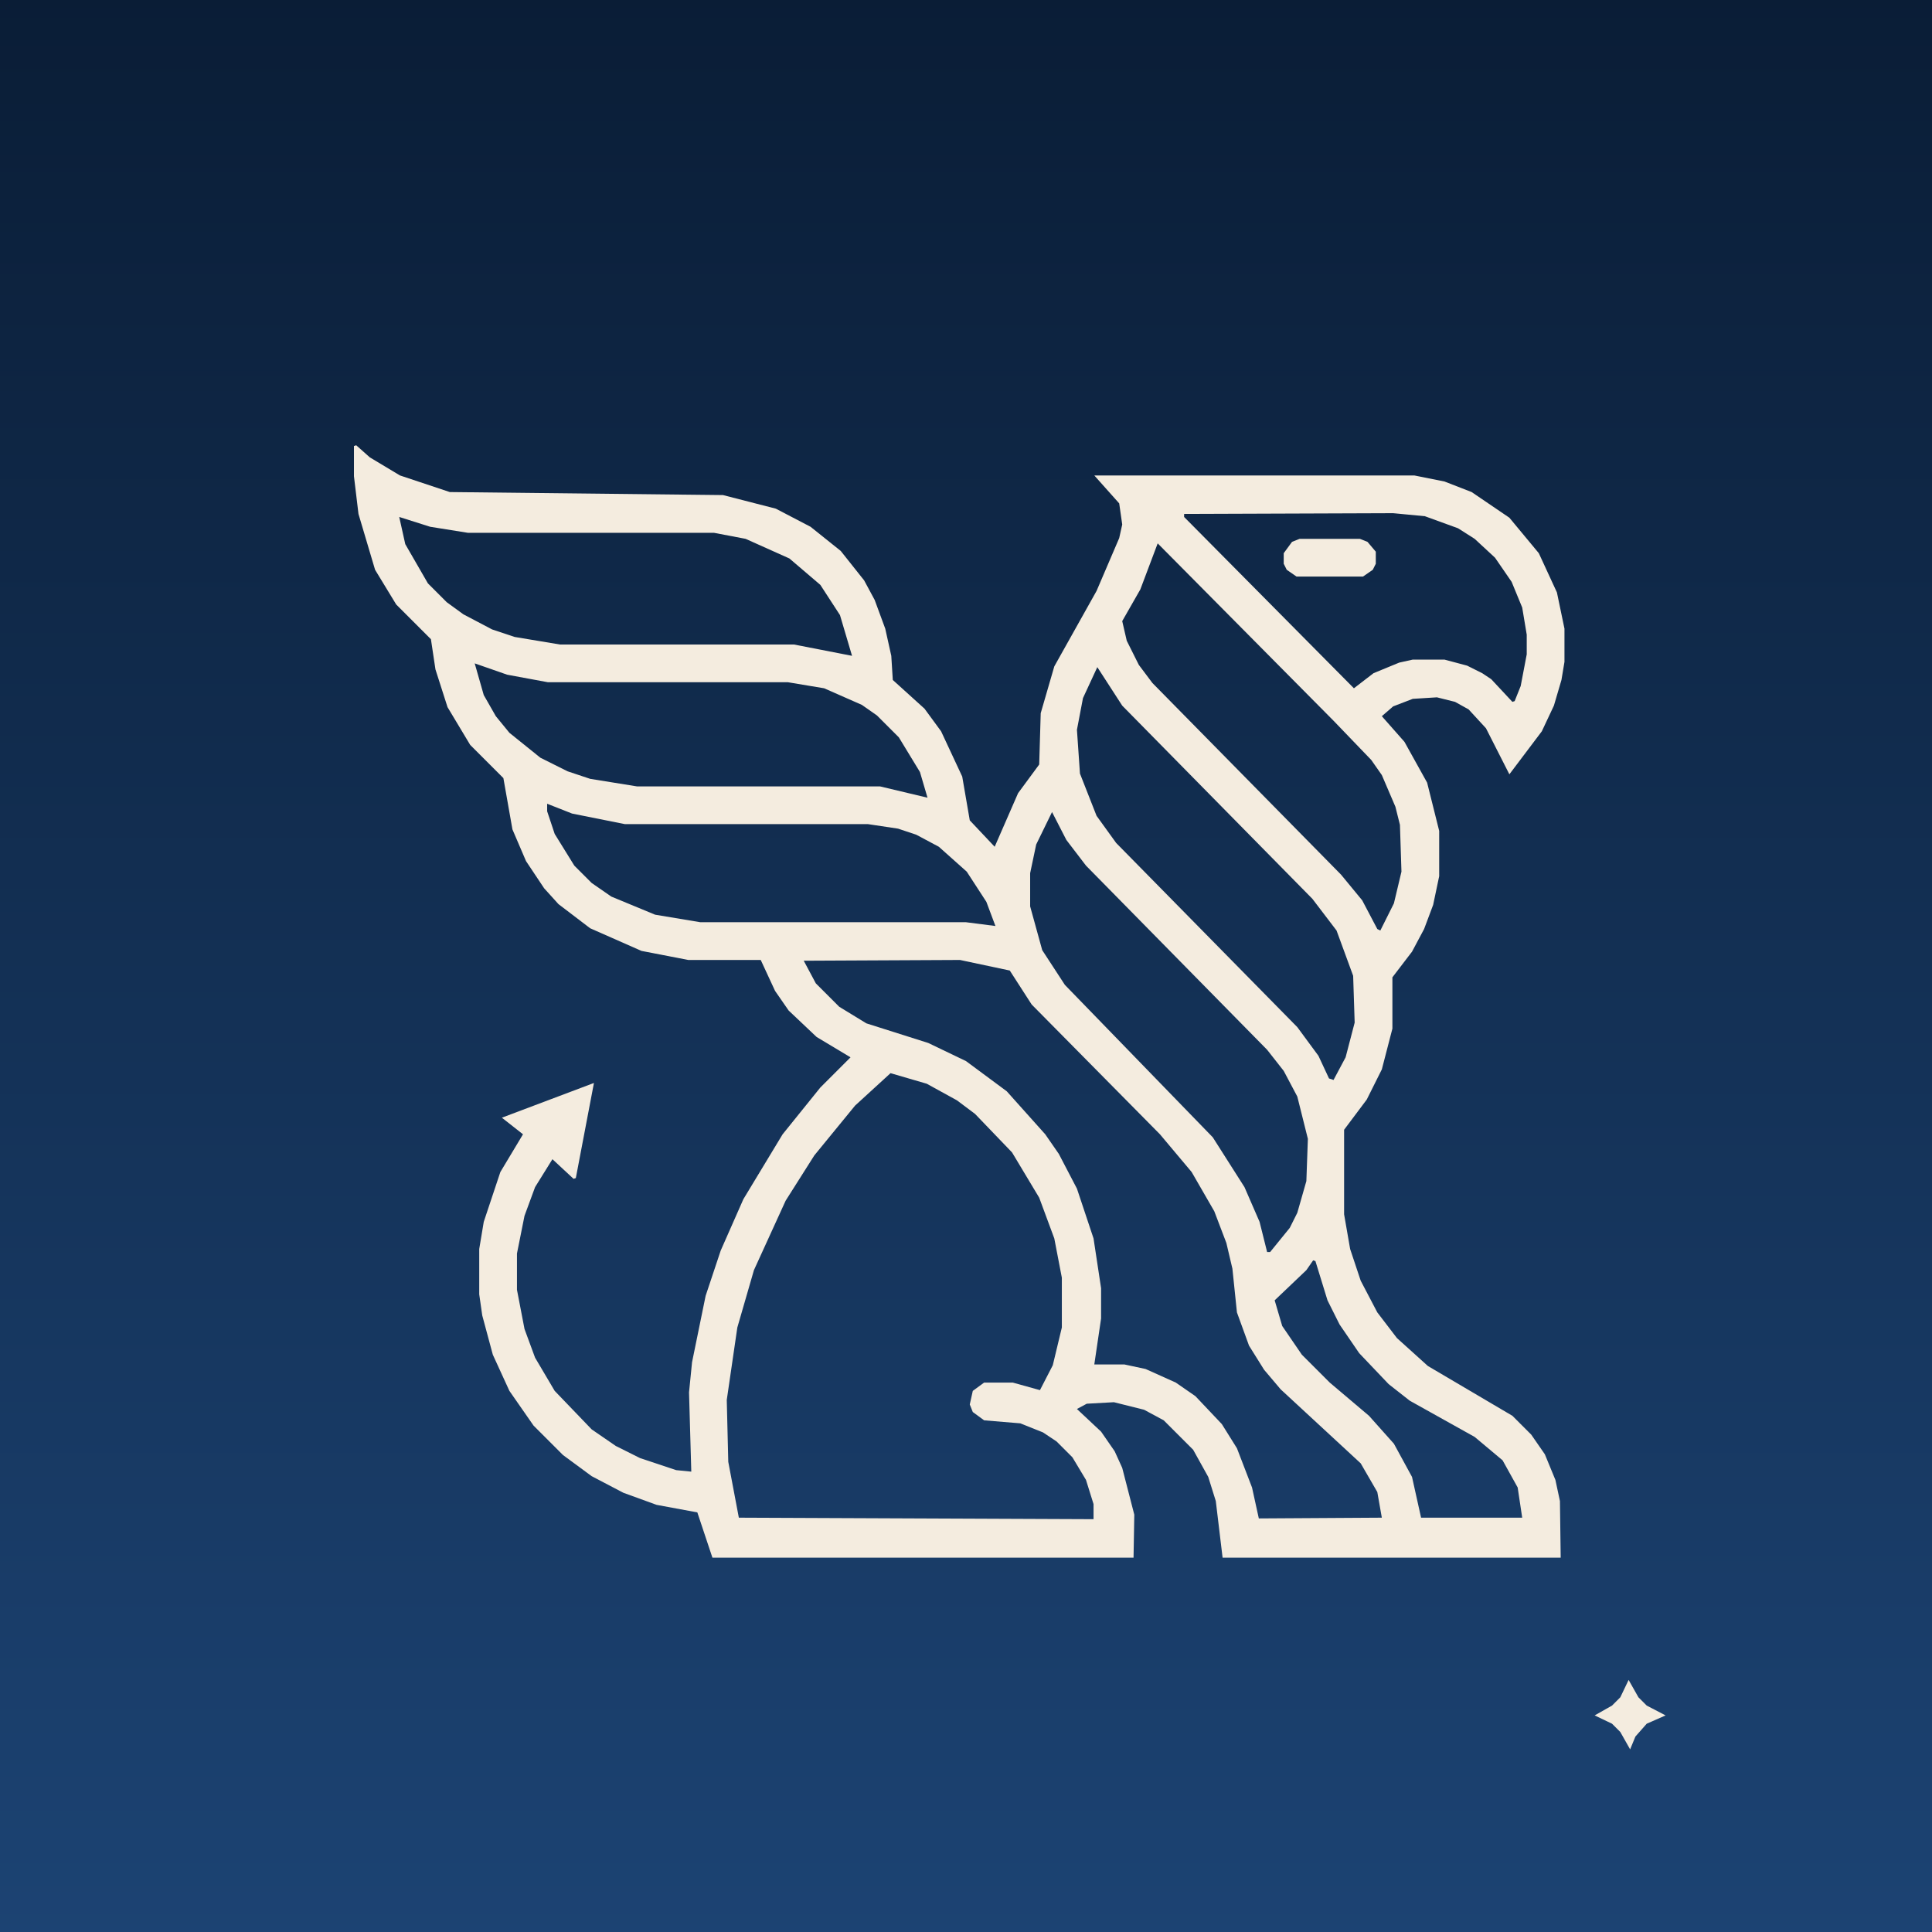
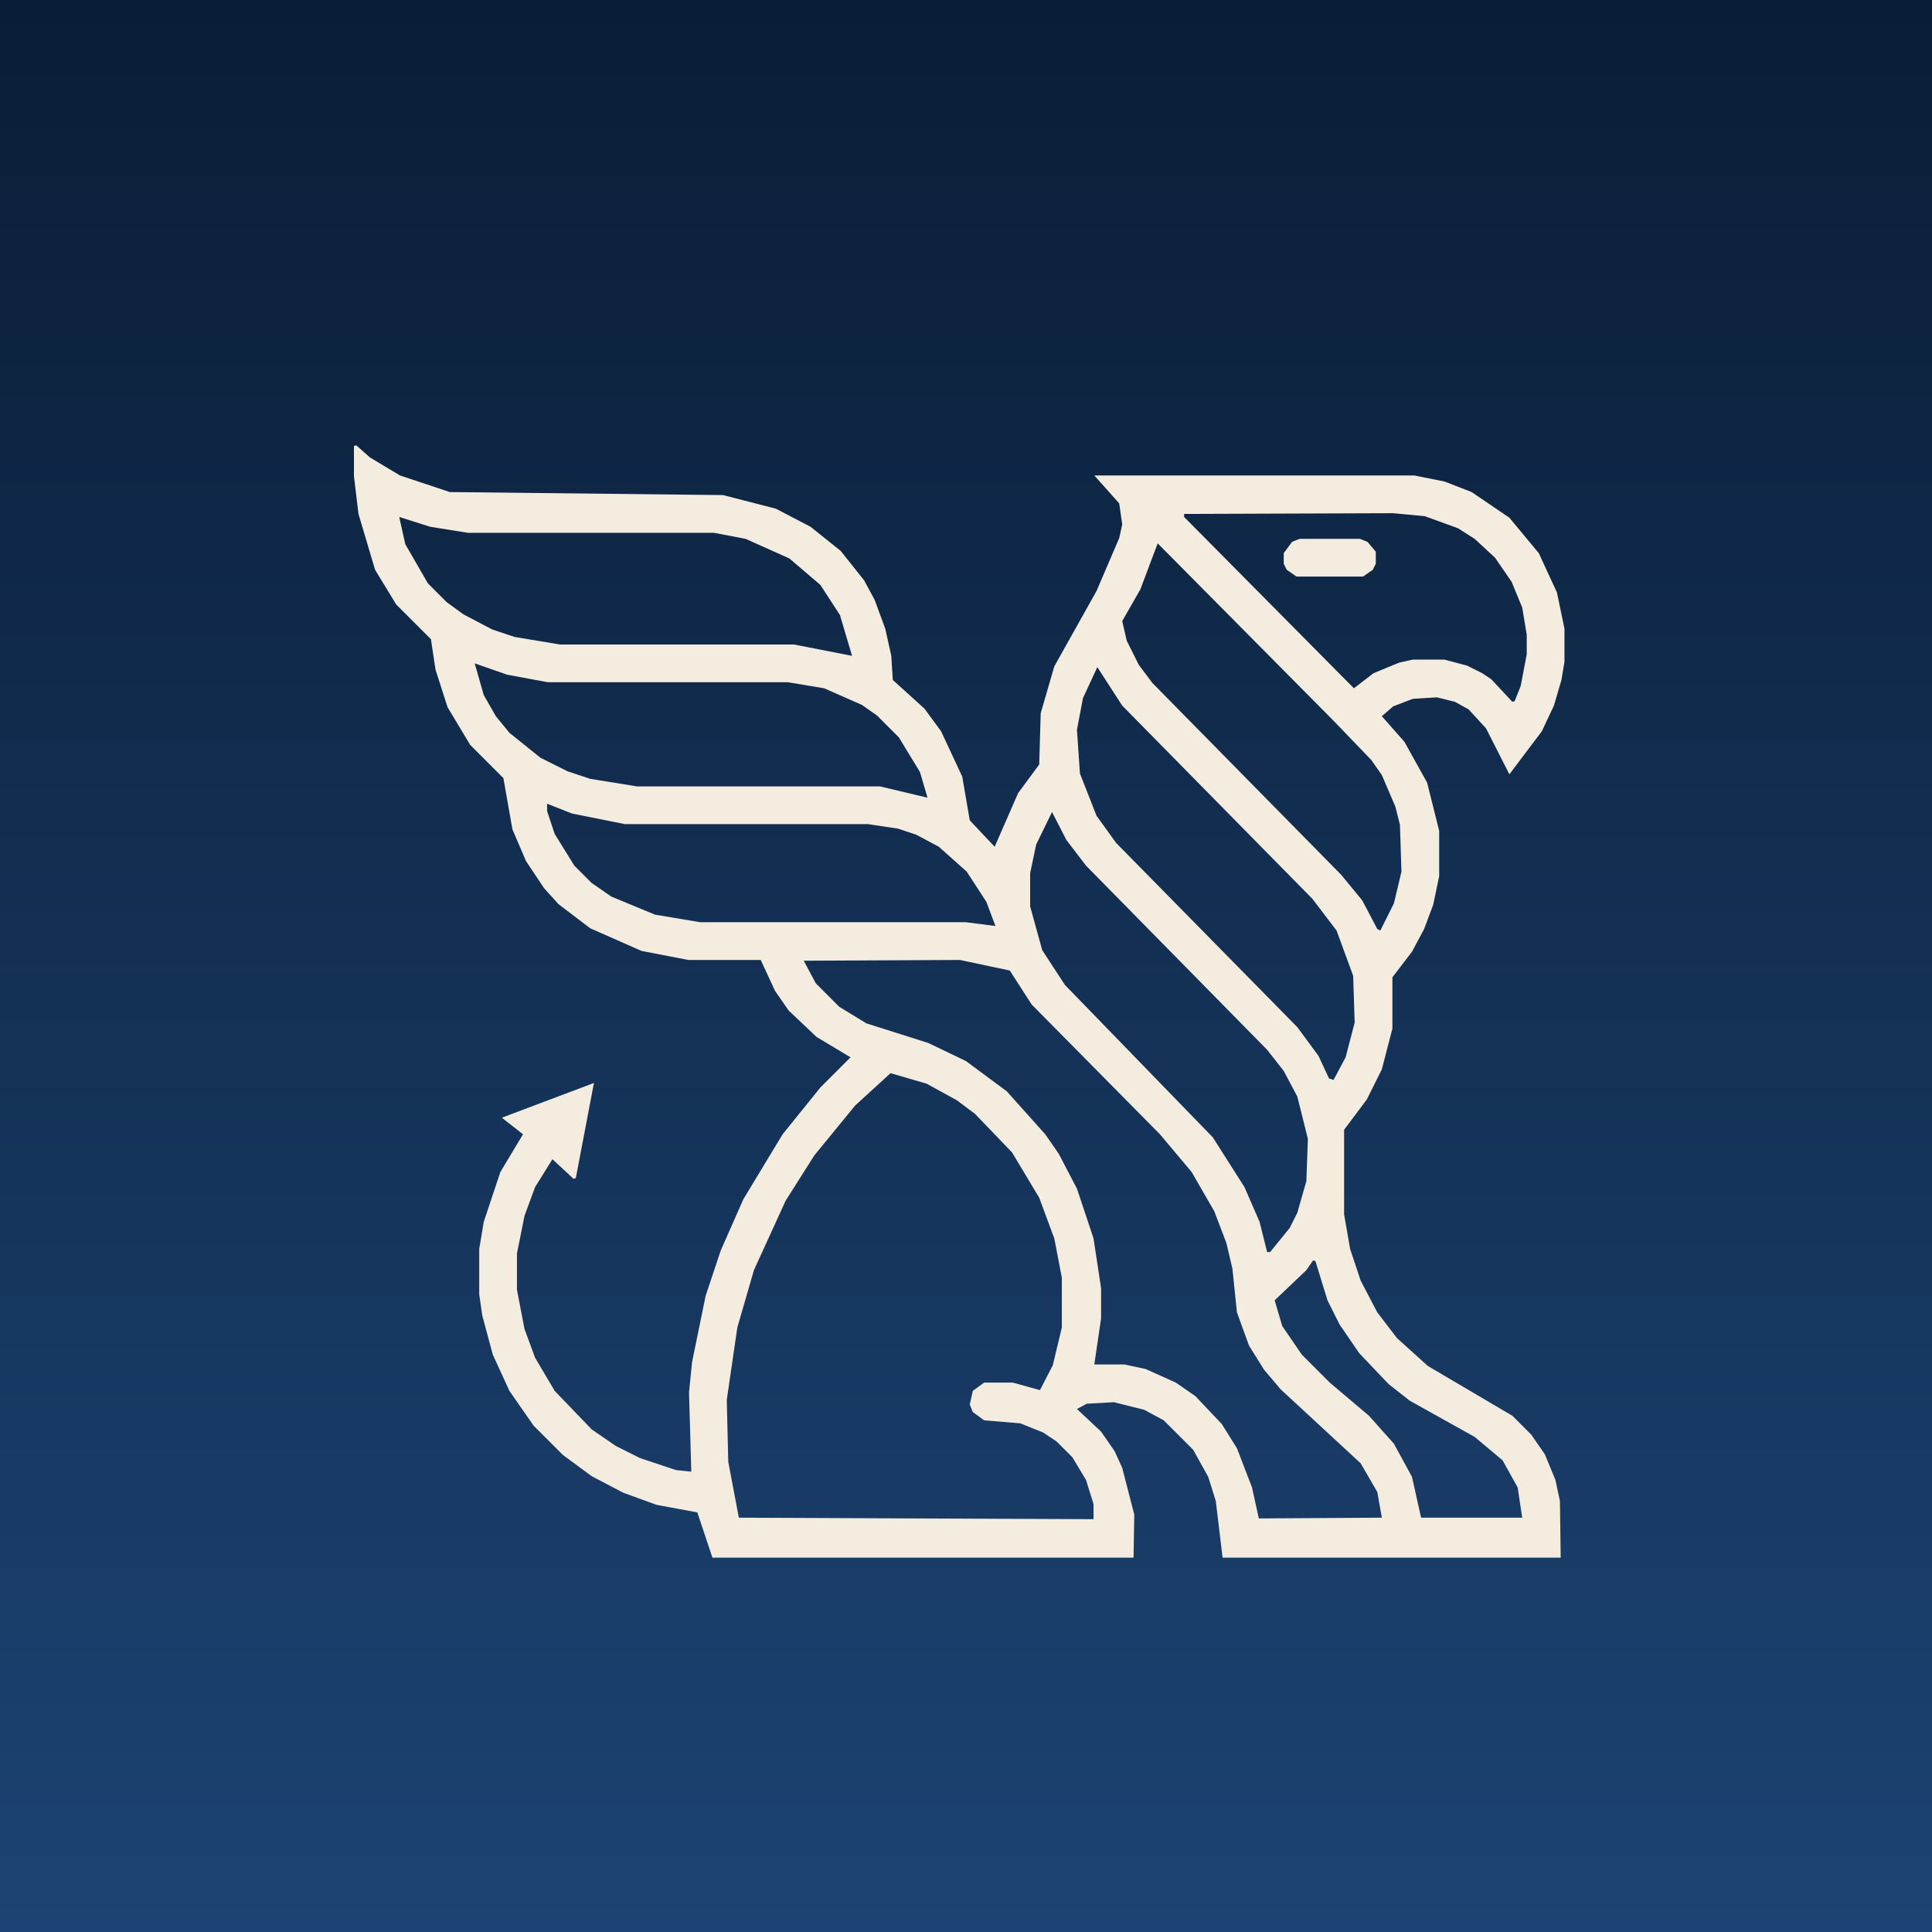
- <svg xmlns="http://www.w3.org/2000/svg" viewBox="0 0 512 512">
+ <svg xmlns="http://www.w3.org/2000/svg" width="512" height="512" viewBox="0 0 512 512" fill="none">
+   <g clip-path="url(#clip0_65_2)">
+     <path d="M512 0H0V512H512V0Z" fill="url(#paint0_linear_65_2)" />
+     <path fill-rule="evenodd" clip-rule="evenodd" d="M413.6 412.8H324L322.2 397.8L320.2 391.4L316.2 384.2L308.4 376.4L303.2 373.6L295.2 371.6L288 372L285.4 373.4L291.8 379.4L295.4 384.6L297.4 389L300.6 401.4L300.4 412.8H188.8L184.8 400.8L174 398.8L165.2 395.6L156.8 391.2L149.2 385.6L141.4 377.8L135 368.6L130.6 359L127.8 348.6L127 343V331L128.2 323.8L132.6 310.6L138.6 300.6L133 296.2L157.4 287L152.6 312.2L152 312.4L146.4 307.2L141.8 314.6L139 322.2L137 332.2V341.8L139 352.2L141.8 359.8L147 368.6L156.8 378.8L163.2 383.2L169.6 386.4L179.2 389.6L183.2 390L182.6 369L183.4 361L187 343.4L191 331.4L197 317.8L207.4 300.6L217.4 288.2L225.4 280.2L216.4 274.8L209 267.8L205.4 262.6L201.6 254.4H182.4L170 252L156.4 246L148 239.6L144.2 235.4L139.4 228.2L135.8 219.8L133.4 206.2L124.6 197.4L118.6 187.4L115.4 177.4L114.2 169.4L105 160.2L99.4 151L95 136.2L93.8 126.2V118.2L94.4 118L98 121.2L106 126L119.2 130.4L191.6 131.2L205.6 134.8L214.8 139.6L222.8 146L229 153.8L231.8 159L234.6 166.6L236.2 173.8L236.6 180.2L245 187.8L249.4 193.8L255 205.8L257 217.4L263.6 224.4L269.8 210.2L275.4 202.6L275.8 189L279.4 176.6L290.6 156.6L296.6 142.6L297.4 139L296.6 133.4L290 126H374.8L382.8 127.6L390 130.4L400 137.2L407.8 146.6L412.6 157L414.6 166.6V175.4L413.8 180.2L411.8 187L408.6 193.8L400 205.2L393.8 193L389.2 188L385.6 186L380.8 184.8L374.4 185.2L369.2 187.2L366.2 189.8L372.2 196.6L378.2 207.4L381.4 220.2V232.2L379.8 239.8L377.4 246.2L374.2 252.2L369 259V272.6L366.2 283.4L362.2 291.4L356.2 299.4V321.8L357.8 331L360.6 339.4L365 347.8L370.2 354.6L378.4 362L400.8 375.2L405.8 380.2L409.4 385.4L412.2 392.2L413.4 397.8L413.6 412.8ZM401.4 185.8L403 181.8L404.6 173.4V168.2L403.4 161L400.6 154.2L396.2 147.8L390.8 142.8L386.4 140L377.6 136.8L369.2 136L313.8 136.2V137L358.8 182.4L364 178.4L370.8 175.6L374.4 174.8H382.8L388.8 176.4L392.8 178.4L395.2 180L400.8 186L401.4 185.8ZM225.8 173.8L222.6 163L217.4 155L209.2 148L197.6 142.8L189.2 141.2H124L114 139.6L105.8 137L107.4 144.2L113.4 154.6L118.4 159.6L122.8 162.8L130.4 166.8L136.4 168.8L148.4 170.8H210.4L225.8 173.8ZM361.2 152.8H343.6L341 151L340.2 149.4V146.6L342.4 143.6L344.4 142.8H360.4L362.4 143.6L364.6 146.2V149.4L363.8 151L361.2 152.8ZM365.8 246.6L369.4 239.4L371.4 231L371 218.6L369.8 213.8L366.2 205.4L363.4 201.4L353.4 191L306.8 144L302.2 156.2L297.4 164.6L298.6 169.8L301.8 176.2L305.4 181L355.4 231.8L361 238.6L365 246.2L365.8 246.6ZM245.8 211.4L243.8 204.6L238.2 195.4L232.4 189.6L228.4 186.8L218.4 182.4L208.8 180.8H145.2L134.4 178.8L125.8 175.8L128.2 184.2L131.4 189.8L135 194.2L143.2 200.8L150.4 204.4L156.4 206.4L168.8 208.4H233.2L245.8 211.4ZM353.4 286.2L356.6 280.2L359 271L358.6 258.6L354.2 246.6L347.8 238.2L297.4 187L290.8 176.8L287 185L285.4 193.4L286.2 205L290.6 216.2L295.8 223.4L343.8 272.2L349.4 279.8L352.2 285.8L353.4 286.2ZM263.8 245.4L261.4 239L256.2 231L248.8 224.4L242.8 221.2L238 219.6L230 218.4H165.6L151.6 215.6L145 213V215L147 221L152.2 229.4L156.8 234L162 237.6L173.6 242.4L185.6 244.4H256L263.8 245.4ZM336.6 331.8L341.8 325.4L343.8 321.4L346.2 313L346.6 301.8L343.8 290.6L340.2 283.8L335.8 278.2L287.8 229.4L282.6 222.6L278.8 215.2L274.6 223.8L273 231.4V240.2L276.2 251.8L282.2 261L321.4 301.4L329.8 314.6L333.8 323.8L335.8 331.8H336.6ZM366.2 402.2L365 395.4L360.6 387.8L339.4 368.2L335 363L331 356.6L327.8 347.8L326.6 336.2L325 329.4L321.8 321L315.8 310.6L307.4 300.6L273.4 266.2L267.6 257.2L254.4 254.4L213 254.6L216.2 260.6L222.4 266.8L229.6 271.2L246 276.4L256 281.2L266.8 289.2L277 300.6L280.6 305.8L285.4 315L289.8 328.2L291.8 341.4V349.4L290 361.6H298L303.6 362.8L311.6 366.4L316.8 370L323.8 377.4L327.8 383.8L331.8 394.2L333.6 402.4L366.2 402.2ZM289.8 402.6V398.6L287.8 392.2L284.2 386.2L280 382L276.4 379.6L270.4 377.2L260.8 376.4L257.8 374.2L257 372.2L257.8 368.6L260.8 366.4H268.4L275.6 368.4L279 361.8L281.4 351.8V338.6L279.4 328.2L275.4 317.4L268.2 305.4L258.4 295.2L253.6 291.6L245.6 287.2L236 284.4L226.6 293L215.8 306.2L208.2 318.2L199.8 336.6L195.4 351.8L192.6 371L193 387.4L195.8 402.2L289.8 402.6ZM403.4 402.2L402.2 394.2L398.2 387L390.8 380.8L373.6 371.2L368 366.8L360.2 358.6L355 351L351.8 344.6L348.6 334.2L348 334L346.2 336.6L337.8 344.6L339.8 351.4L345 359L352.4 366.4L362.8 375.2L369.4 382.6L374.2 391.4L376.6 402.2H403.4Z" fill="#F4ECDF" />
+   </g>
  <defs>
-     <linearGradient id="bg08" x1="0" y1="0" x2="0" y2="1">
-       <stop offset="0%" stop-color="#0a1d36" />
-       <stop offset="100%" stop-color="#1c4373" />
+     <linearGradient id="paint0_linear_65_2" x1="0" y1="0" x2="0" y2="512" gradientUnits="userSpaceOnUse">
+       <stop stop-color="#0A1D36" />
+       <stop offset="1" stop-color="#1C4373" />
    </linearGradient>
+     <clipPath id="clip0_65_2">
+       <rect width="512" height="512" fill="white" />
+     </clipPath>
  </defs>
-   <rect width="512" height="512" fill="url(#bg08)" />
-   <g transform="translate(57.6,53.0) scale(0.4)" opacity="1">
-     <path fill="#f4ecdf" fill-rule="evenodd" d="M890.0 899.5 L666.0 899.5 L661.5 862.0 L656.5 846.0 L646.5 828.0 L627.0 808.5 L614.0 801.5 L594.0 796.5 L576.0 797.5 L569.5 801.0 L585.5 816.0 L594.5 829.0 L599.5 840.0 L607.5 871.0 L607.0 899.5 L328.0 899.5 L318.0 869.5 L291.0 864.5 L269.0 856.5 L248.0 845.5 L229.0 831.5 L209.5 812.0 L193.5 789.0 L182.5 765.0 L175.5 739.0 L173.5 725.0 L173.5 695.0 L176.5 677.0 L187.5 644.0 L202.5 619.0 L188.5 608.0 L249.5 585.0 L237.5 648.0 L236.0 648.5 L222.0 635.5 L210.5 654.0 L203.5 673.0 L198.5 698.0 L198.5 722.0 L203.5 748.0 L210.5 767.0 L223.5 789.0 L248.0 814.5 L264.0 825.5 L280.0 833.5 L304.0 841.5 L314.0 842.5 L312.5 790.0 L314.5 770.0 L323.5 726.0 L333.5 696.0 L348.5 662.0 L374.5 619.0 L399.5 588.0 L419.5 568.0 L397.0 554.5 L378.5 537.0 L369.5 524.0 L360.0 503.5 L312.0 503.5 L281.0 497.5 L247.0 482.5 L226.0 466.5 L216.5 456.0 L204.5 438.0 L195.5 417.0 L189.5 383.0 L167.5 361.0 L152.5 336.0 L144.5 311.0 L141.5 291.0 L118.5 268.0 L104.5 245.0 L93.5 208.0 L90.5 183.0 L90.5 163.0 L92.0 162.5 L101.0 170.5 L121.0 182.5 L154.0 193.5 L335.0 195.5 L370.0 204.5 L393.0 216.5 L413.0 232.5 L428.5 252.0 L435.5 265.0 L442.5 284.0 L446.5 302.0 L447.5 318.0 L468.5 337.0 L479.5 352.0 L493.5 382.0 L498.5 411.0 L515.0 428.5 L530.5 393.0 L544.5 374.0 L545.5 340.0 L554.5 309.0 L582.5 259.0 L597.5 224.0 L599.5 215.0 L597.5 201.0 L581.0 182.5 L793.0 182.5 L813.0 186.5 L831.0 193.5 L856.0 210.5 L875.5 234.0 L887.5 260.0 L892.5 284.0 L892.5 306.0 L890.5 318.0 L885.5 335.0 L877.5 352.0 L856.0 380.5 L840.5 350.0 L829.0 337.5 L820.0 332.5 L808.0 329.5 L792.0 330.5 L779.0 335.5 L771.5 342.0 L786.5 359.0 L801.5 386.0 L809.5 418.0 L809.5 448.0 L805.5 467.0 L799.5 483.0 L791.5 498.0 L778.5 515.0 L778.5 549.0 L771.5 576.0 L761.5 596.0 L746.5 616.0 L746.5 672.0 L750.5 695.0 L757.5 716.0 L768.5 737.0 L781.5 754.0 L802.0 772.5 L858.0 805.5 L870.5 818.0 L879.5 831.0 L886.5 848.0 L889.5 862.0 L890.0 899.5 Z M859.5 332.0 L863.5 322.0 L867.5 301.0 L867.5 288.0 L864.5 270.0 L857.5 253.0 L846.5 237.0 L833.0 224.5 L822.0 217.5 L800.0 209.5 L779.0 207.5 L640.5 208.0 L640.5 210.0 L753.0 323.5 L766.0 313.5 L783.0 306.5 L792.0 304.5 L813.0 304.5 L828.0 308.5 L838.0 313.5 L844.0 317.5 L858.0 332.5 L859.5 332.0 Z M420.5 302.0 L412.5 275.0 L399.5 255.0 L379.0 237.5 L350.0 224.5 L329.0 220.5 L166.0 220.5 L141.0 216.5 L120.5 210.0 L124.5 228.0 L139.5 254.0 L152.0 266.5 L163.0 274.5 L182.0 284.5 L197.0 289.5 L227.0 294.5 L382.0 294.5 L420.5 302.0 Z M759.0 249.5 L715.0 249.5 L708.5 245.0 L706.5 241.0 L706.5 234.0 L712.0 226.5 L717.0 224.5 L757.0 224.5 L762.0 226.5 L767.5 233.0 L767.5 241.0 L765.5 245.0 L759.0 249.5 Z M770.5 484.0 L779.5 466.0 L784.5 445.0 L783.5 414.0 L780.5 402.0 L771.5 381.0 L764.5 371.0 L739.5 345.0 L623.0 227.5 L611.5 258.0 L599.5 279.0 L602.5 292.0 L610.5 308.0 L619.5 320.0 L744.5 447.0 L758.5 464.0 L768.5 483.0 L770.5 484.0 Z M470.5 396.0 L465.5 379.0 L451.5 356.0 L437.0 341.5 L427.0 334.5 L402.0 323.5 L378.0 319.5 L219.0 319.5 L192.0 314.5 L170.5 307.0 L176.5 328.0 L184.5 342.0 L193.5 353.0 L214.0 369.5 L232.0 378.5 L247.0 383.5 L278.0 388.5 L439.0 388.5 L470.5 396.0 Z M739.5 583.0 L747.5 568.0 L753.5 545.0 L752.5 514.0 L741.5 484.0 L725.5 463.0 L599.5 335.0 L583.0 309.5 L573.5 330.0 L569.5 351.0 L571.5 380.0 L582.5 408.0 L595.5 426.0 L715.5 548.0 L729.5 567.0 L736.5 582.0 L739.5 583.0 Z M515.5 481.0 L509.5 465.0 L496.5 445.0 L478.0 428.5 L463.0 420.5 L451.0 416.5 L431.0 413.5 L270.0 413.5 L235.0 406.5 L218.5 400.0 L218.5 405.0 L223.5 420.0 L236.5 441.0 L248.0 452.5 L261.0 461.5 L290.0 473.5 L320.0 478.5 L496.0 478.5 L515.5 481.0 Z M697.5 697.0 L710.5 681.0 L715.5 671.0 L721.5 650.0 L722.5 622.0 L715.5 594.0 L706.5 577.0 L695.5 563.0 L575.5 441.0 L562.5 424.0 L553.0 405.5 L542.5 427.0 L538.5 446.0 L538.5 468.0 L546.5 497.0 L561.5 520.0 L659.5 621.0 L680.5 654.0 L690.5 677.0 L695.5 697.0 L697.5 697.0 Z M771.5 873.0 L768.5 856.0 L757.5 837.0 L704.5 788.0 L693.5 775.0 L683.5 759.0 L675.5 737.0 L672.5 708.0 L668.5 691.0 L660.5 670.0 L645.5 644.0 L624.5 619.0 L539.5 533.0 L525.0 510.5 L492.0 503.5 L388.5 504.0 L396.5 519.0 L412.0 534.5 L430.0 545.5 L471.0 558.5 L496.0 570.5 L523.0 590.5 L548.5 619.0 L557.5 632.0 L569.5 655.0 L580.5 688.0 L585.5 721.0 L585.5 741.0 L581.0 771.5 L601.0 771.5 L615.0 774.5 L635.0 783.5 L648.0 792.5 L665.5 811.0 L675.5 827.0 L685.5 853.0 L690.0 873.5 L771.5 873.0 Z M580.5 874.0 L580.5 864.0 L575.5 848.0 L566.5 833.0 L556.0 822.5 L547.0 816.5 L532.0 810.5 L508.0 808.5 L500.5 803.0 L498.5 798.0 L500.5 789.0 L508.0 783.5 L527.0 783.5 L545.0 788.5 L553.5 772.0 L559.5 747.0 L559.5 714.0 L554.5 688.0 L544.5 661.0 L526.5 631.0 L502.0 605.5 L490.0 596.5 L470.0 585.5 L446.0 578.5 L422.5 600.0 L395.5 633.0 L376.5 663.0 L355.5 709.0 L344.5 747.0 L337.5 795.0 L338.5 836.0 L345.5 873.0 L580.5 874.0 Z M864.5 873.0 L861.5 853.0 L851.5 835.0 L833.0 819.5 L790.0 795.5 L776.0 784.5 L756.5 764.0 L743.5 745.0 L735.5 729.0 L727.5 703.0 L726.0 702.5 L721.5 709.0 L700.5 729.0 L705.5 746.0 L718.5 765.0 L737.0 783.5 L763.0 805.5 L779.5 824.0 L791.5 846.0 L797.5 873.0 L864.5 873.0 Z M936.0 1026.5 L929.5 1015.0 L924.0 1009.5 L912.5 1004.0 L924.0 997.5 L929.5 992.0 L935.0 980.5 L941.5 992.0 L947.0 997.5 L959.5 1004.0 L947.0 1009.5 L939.5 1018.0 L936.0 1026.5 Z" />
-   </g>
</svg>
